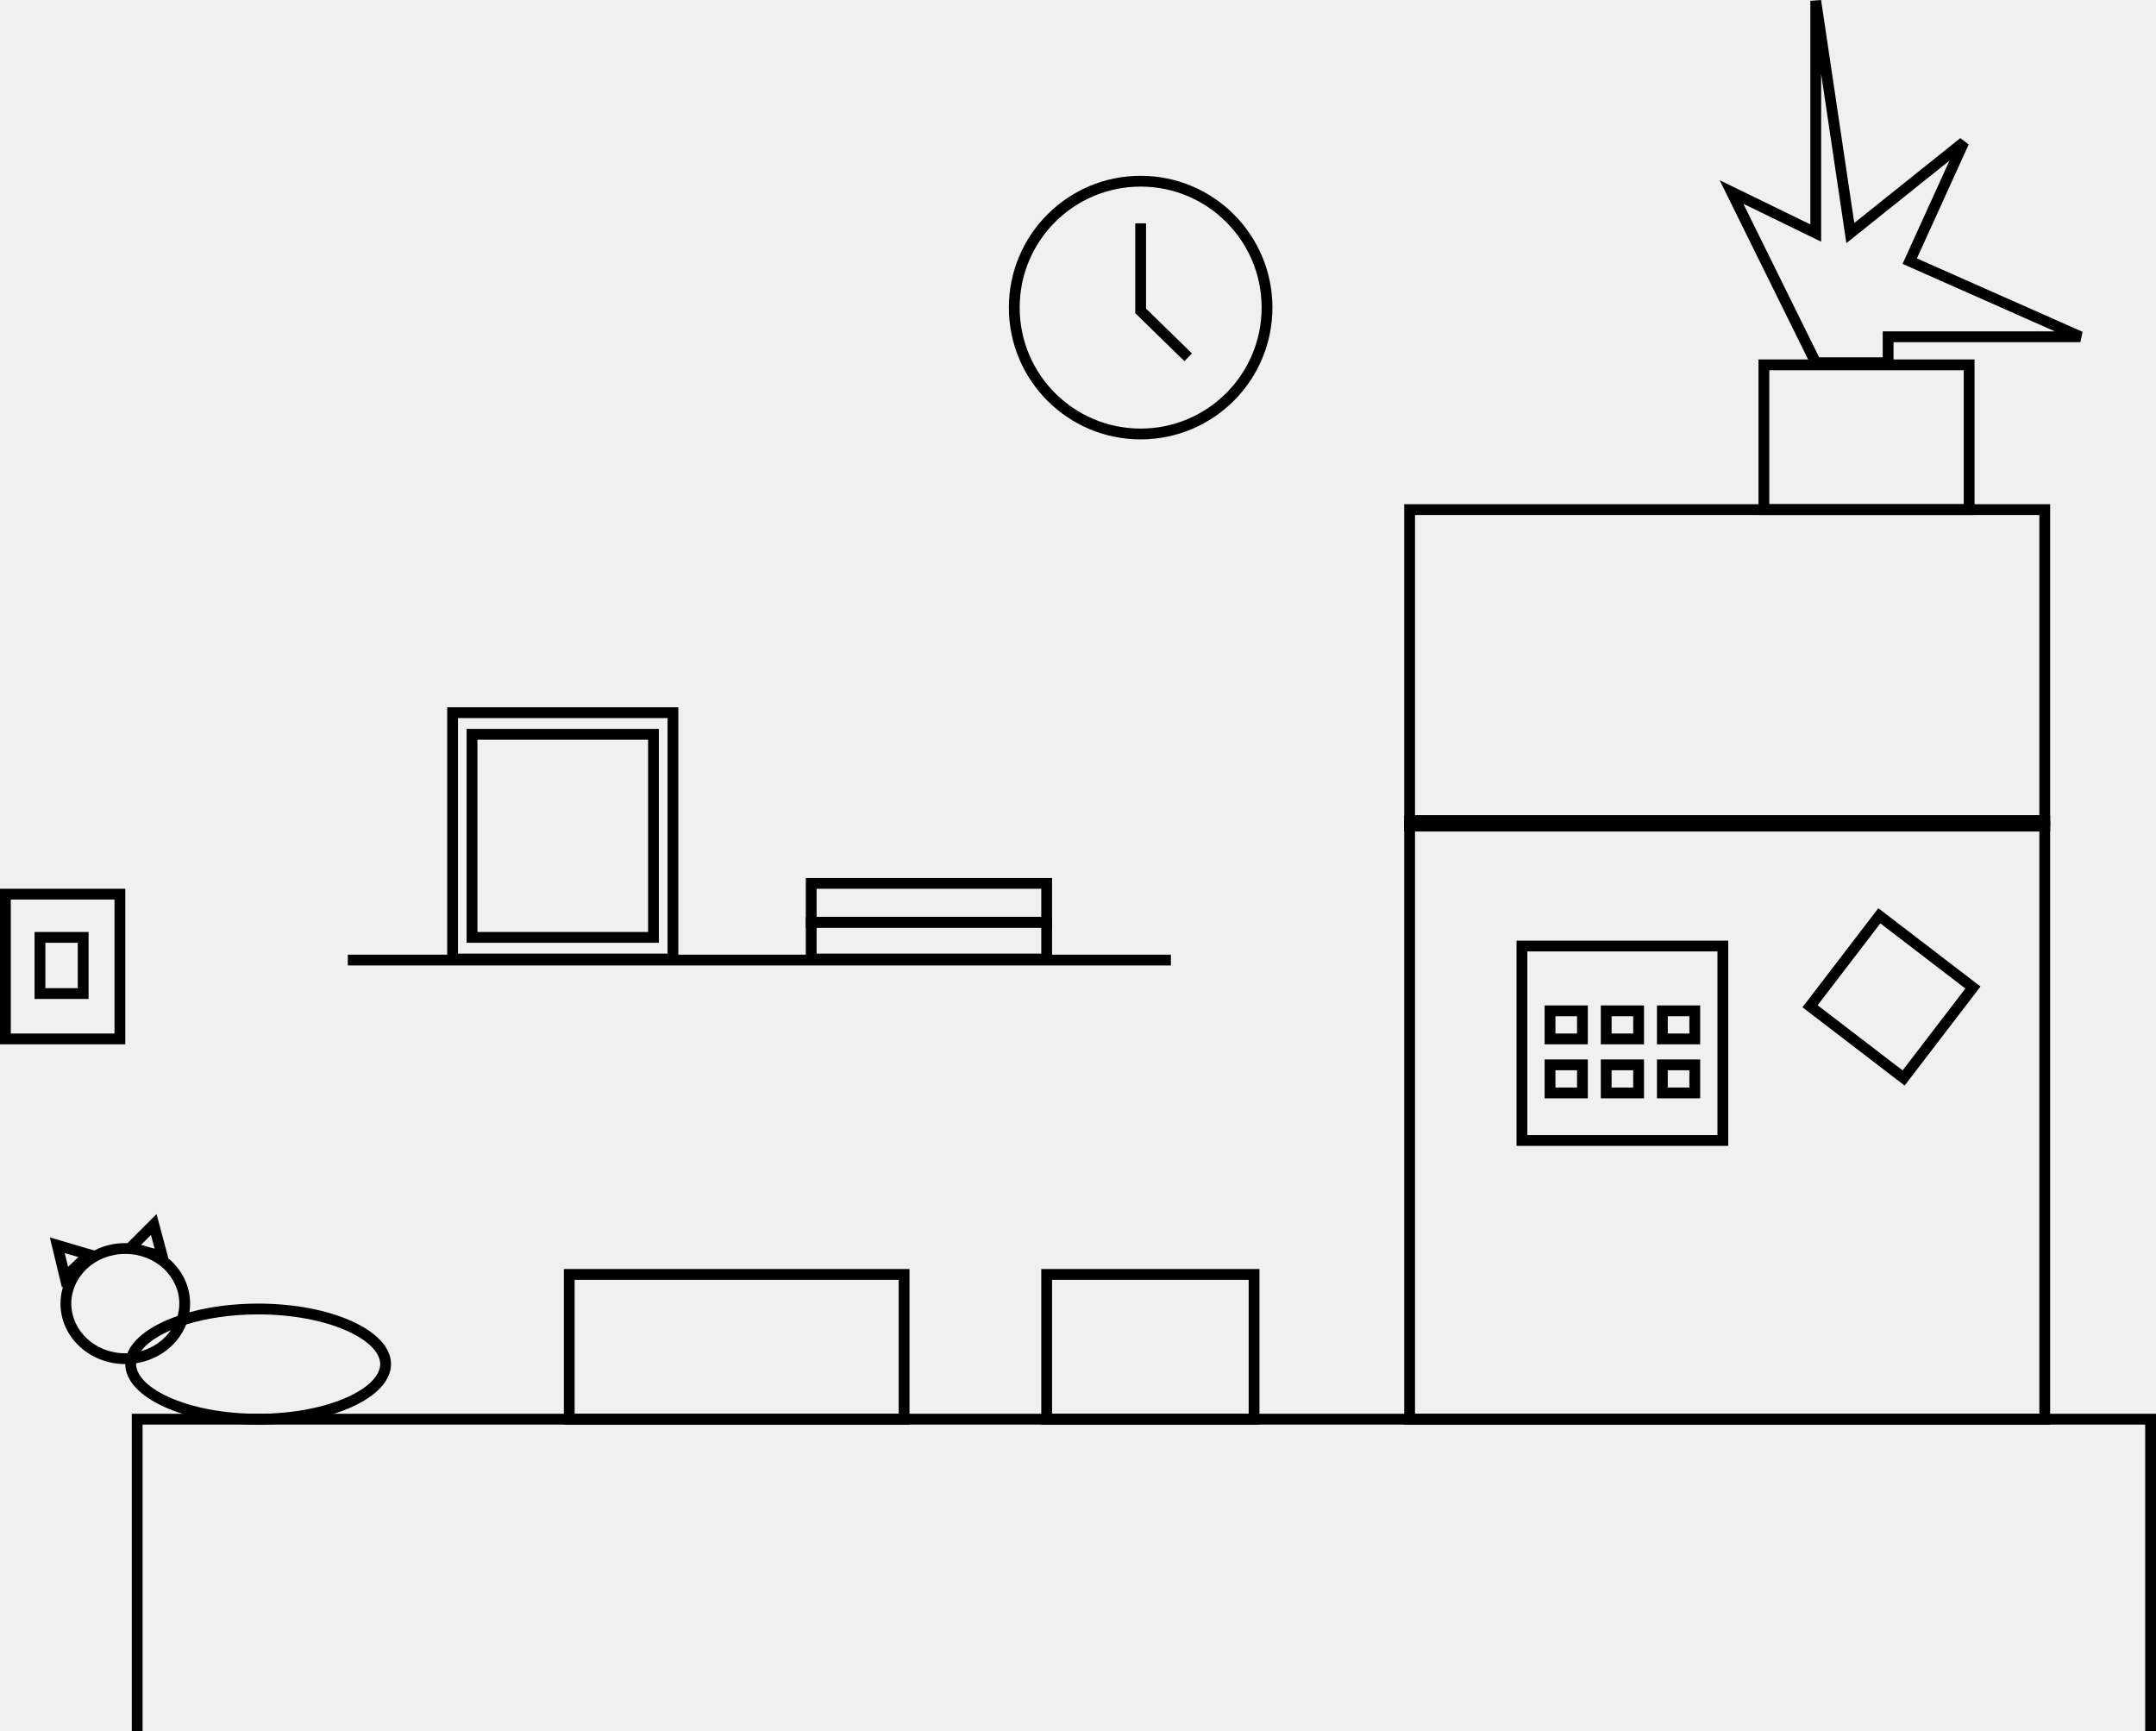
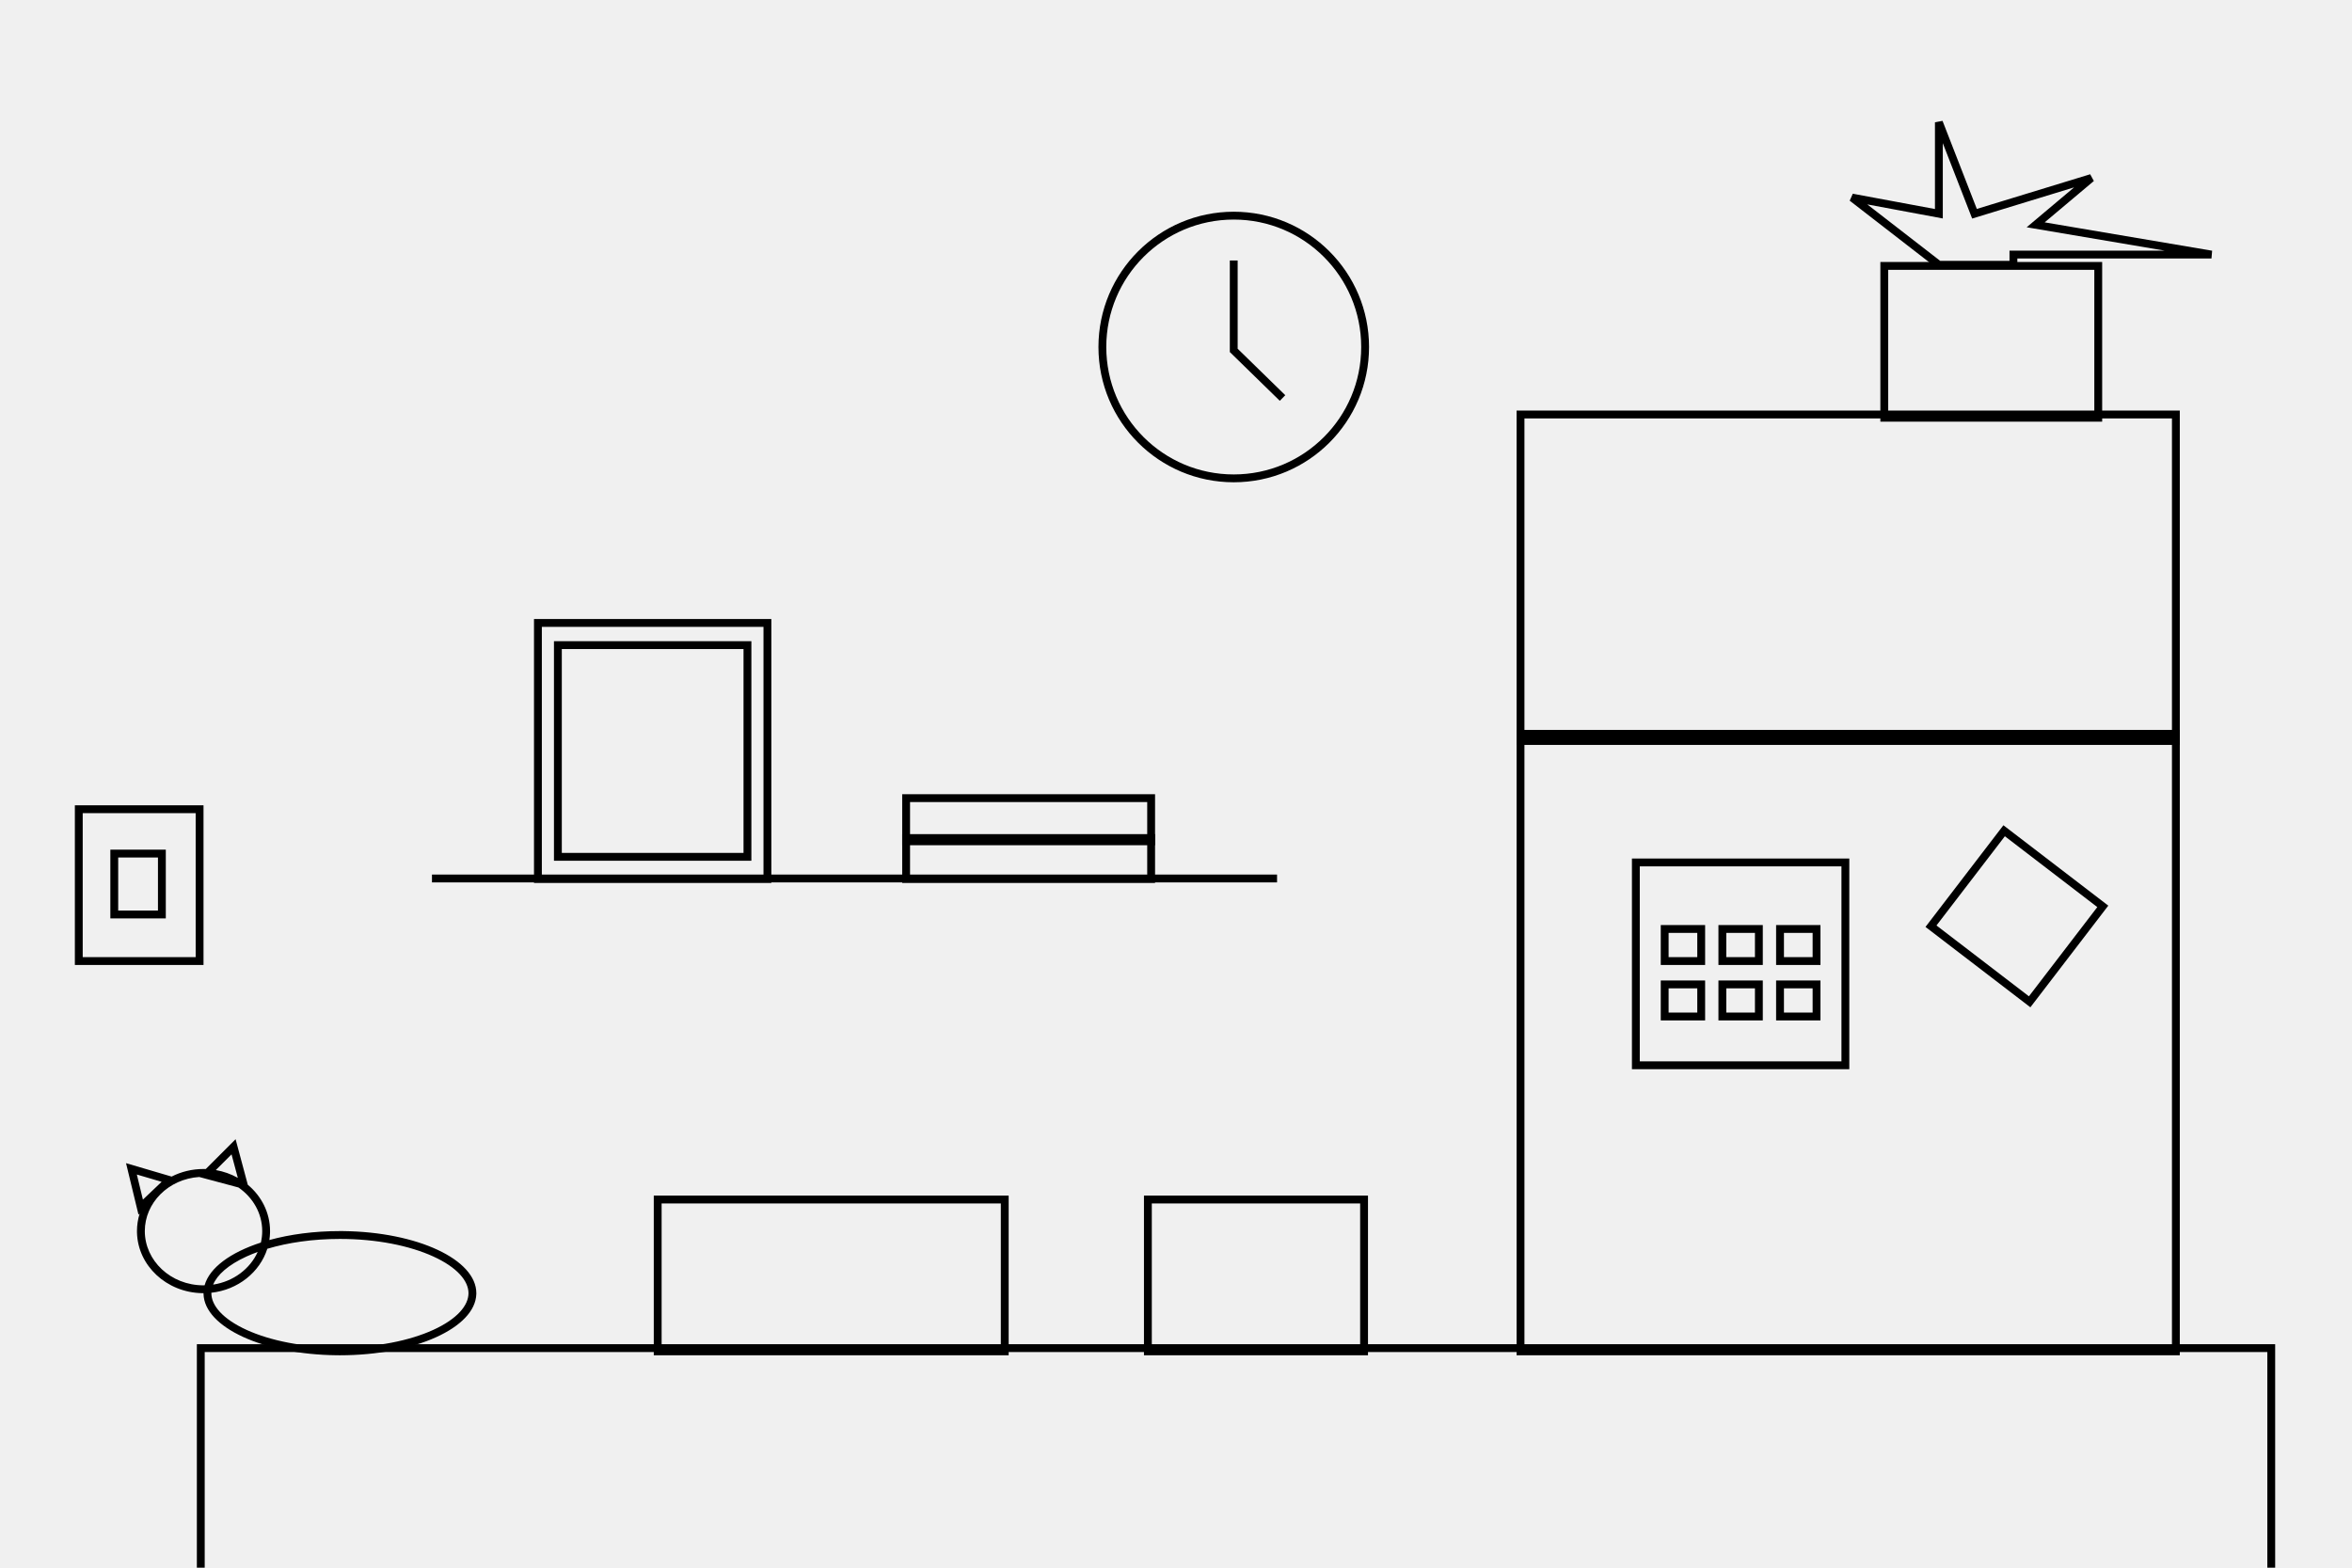
- <svg xmlns="http://www.w3.org/2000/svg" width="998" height="801" viewBox="0 0 998 801" fill="none">
-   <rect x="63.5" y="656.868" width="932" height="240" stroke="currentColor" stroke-width="5" />
-   <rect x="652.5" y="235.868" width="294" height="144" stroke="currentColor" stroke-width="5" />
-   <rect x="652.5" y="379.868" width="294" height="277" stroke="currentColor" stroke-width="5" />
-   <rect x="263.5" y="589.868" width="155" height="67" stroke="currentColor" stroke-width="5" />
-   <rect x="2.5" y="413.868" width="53" height="67" stroke="currentColor" stroke-width="5" />
-   <rect x="18.5" y="433.868" width="20" height="26" stroke="currentColor" stroke-width="5" />
-   <rect x="869.943" y="423.873" width="54.579" height="52.755" transform="rotate(37.465 869.943 423.873)" stroke="currentColor" stroke-width="5" />
-   <rect x="704.5" y="437.868" width="93" height="90" stroke="currentColor" stroke-width="5" />
-   <rect x="717.5" y="467.868" width="15" height="13" stroke="currentColor" stroke-width="5" />
-   <rect x="717.5" y="492.868" width="15" height="13" stroke="currentColor" stroke-width="5" />
-   <rect x="743.5" y="467.868" width="15" height="13" stroke="currentColor" stroke-width="5" />
-   <rect x="743.5" y="492.868" width="15" height="13" stroke="currentColor" stroke-width="5" />
-   <rect x="769.5" y="467.868" width="15" height="13" stroke="currentColor" stroke-width="5" />
-   <rect x="769.5" y="492.868" width="15" height="13" stroke="currentColor" stroke-width="5" />
-   <rect x="484.5" y="589.868" width="96" height="67" stroke="currentColor" stroke-width="5" />
-   <rect x="375.5" y="426.868" width="109" height="17" stroke="currentColor" stroke-width="5" />
-   <rect x="375.5" y="408.868" width="109" height="18" stroke="currentColor" stroke-width="5" />
-   <path d="M161 444.368H542" stroke="currentColor" stroke-width="5" />
-   <path d="M650 382.368L949 382.368" stroke="currentColor" stroke-width="5" />
-   <rect x="816.5" y="168.868" width="95" height="67" stroke="currentColor" stroke-width="5" />
-   <path d="M801.5 88.868L840.5 167.868H874V155.868H963L884 120.868L909 65.868L856.5 107.868L840.5 0.368V107.868L801.5 88.868Z" stroke="currentColor" stroke-width="5" />
-   <circle cx="528" cy="142.368" r="58.5" stroke="currentColor" stroke-width="5" />
-   <path d="M528 103.368V143.893L550 165.368" stroke="currentColor" stroke-width="5" />
-   <rect x="209.5" y="329.868" width="102" height="114" stroke="currentColor" stroke-width="5" />
-   <rect x="218.5" y="339.868" width="84" height="94" stroke="currentColor" stroke-width="5" />
-   <path d="M77.965 582.471C84.122 587.599 88 595.06 88 603.368C88 604.737 87.892 606.083 87.689 607.4C96.97 604.841 107.857 603.368 119.5 603.368C153.466 603.368 181 615.904 181 631.368C181 646.832 153.466 659.368 119.5 659.368C85.534 659.368 58 646.832 58 631.368C41.431 631.368 28 618.832 28 603.368C28 600.619 28.426 597.963 29.217 595.453L28.685 595.961L23.068 572.739L43.62 578.789C47.89 576.608 52.79 575.368 58 575.368C58.34 575.368 58.678 575.374 59.016 575.385L72.463 561.938L77.965 582.471ZM119.5 608.368C106.969 608.368 95.483 610.139 86.149 613.066C82.481 622.337 73.707 629.298 63.011 630.976C63.004 631.108 63 631.238 63 631.368C63 635.938 67.295 641.703 78.085 646.616C88.426 651.324 103.064 654.368 119.5 654.368C135.936 654.368 150.574 651.324 160.915 646.616C171.705 641.703 176 635.938 176 631.368C176 626.798 171.705 621.032 160.915 616.12C150.574 611.412 135.936 608.368 119.5 608.368ZM58 580.368C43.862 580.368 33 590.985 33 603.368C33 615.751 43.862 626.368 58 626.368C58.331 626.368 58.659 626.36 58.986 626.348C61.77 619.348 70.269 613.254 82.205 609.103C82.724 607.26 83 605.336 83 603.368C83 590.985 72.138 580.368 58 580.368ZM79.115 615.662C78.767 615.813 78.424 615.966 78.085 616.12C71.643 619.053 67.517 622.29 65.237 625.395C71.091 623.776 75.963 620.244 79.115 615.662ZM31.509 586.368L36.268 581.837L29.964 579.982L31.509 586.368ZM65.272 576.198C66.321 576.442 67.349 576.735 68.351 577.079L71.576 577.944L69.875 571.597L65.272 576.198Z" fill="currentColor" />
+ <svg xmlns="http://www.w3.org/2000/svg" width="1500" height="1000" viewBox="0 0 1500 1000" fill="none">
+   <g clip-path="url(#clip0_15_38)">
+     <rect x="128.048" y="859.93" width="1320.45" height="341.57" stroke="currentColor" stroke-width="5" />
+     <rect x="969.717" y="264.396" width="417.956" height="205.771" stroke="currentColor" stroke-width="5" />
+     <rect x="969.717" y="468.094" width="417.956" height="393.909" stroke="currentColor" stroke-width="5" />
+     <rect x="419.449" y="765.154" width="221.331" height="96.849" stroke="currentColor" stroke-width="5" />
+     <rect x="50.246" y="516.19" width="77.045" height="96.849" stroke="currentColor" stroke-width="5" />
+     <rect x="72.879" y="544.481" width="30.364" height="38.852" stroke="currentColor" stroke-width="5" />
+     <rect x="1278.15" y="529.925" width="79.279" height="76.699" transform="rotate(37.465 1278.15 529.925)" stroke="currentColor" stroke-width="5" />
+     <rect x="1043.27" y="550.139" width="133.628" height="129.384" stroke="currentColor" stroke-width="5" />
+     <rect x="1061.66" y="592.576" width="23.291" height="20.462" stroke="currentColor" stroke-width="5" />
+     <rect x="1061.66" y="627.94" width="23.291" height="20.462" stroke="currentColor" stroke-width="5" />
+     <rect x="1098.44" y="592.576" width="23.291" height="20.462" stroke="currentColor" stroke-width="5" />
+     <rect x="1098.44" y="627.94" width="23.291" height="20.462" stroke="currentColor" stroke-width="5" />
+     <rect x="1135.22" y="592.576" width="23.291" height="20.462" stroke="currentColor" stroke-width="5" />
+     <rect x="1135.22" y="627.94" width="23.291" height="20.462" stroke="currentColor" stroke-width="5" />
+     <rect x="732.069" y="765.154" width="137.872" height="96.849" stroke="currentColor" stroke-width="5" />
+     <rect x="577.881" y="534.579" width="156.261" height="26.12" stroke="currentColor" stroke-width="5" />
+     <rect x="577.881" y="509.117" width="156.261" height="27.535" stroke="currentColor" stroke-width="5" />
+     <path d="M275.492 560.37H814.443" stroke="currentColor" stroke-width="5" />
+     <path d="M967.217 472.667L1390.17 472.667" stroke="currentColor" stroke-width="5" />
+     <rect x="1201.71" y="169.62" width="136.457" height="96.849" stroke="currentColor" stroke-width="5" />
+     <path d="M1181.18 126.031L1236.53 168.907H1284.07V162.394H1410.38L1298.26 143.399L1333.75 113.549L1259.24 136.343L1236.53 78V136.343L1181.18 126.031Z" stroke="currentColor" stroke-width="5" />
+     <circle cx="786.824" cy="221.347" r="83.789" stroke="currentColor" stroke-width="5" />
+     <path d="M786.824 166.179V223.505L817.944 253.883" stroke="currentColor" stroke-width="5" />
+     <rect x="343.062" y="397.365" width="146.359" height="163.334" stroke="currentColor" stroke-width="5" />
+     <rect x="355.793" y="411.511" width="120.897" height="135.042" stroke="currentColor" stroke-width="5" />
+     <path d="M158.033 755.725C166.743 762.978 172.228 773.535 172.228 785.287L172.214 786.309C172.171 787.894 172.025 789.457 171.788 790.991C184.918 787.371 200.318 785.287 216.787 785.287L219.032 785.3C266.041 785.842 303.783 803.362 303.783 824.896L303.777 825.407C303.174 847.046 264.458 864.503 216.787 864.503L214.542 864.49C167.907 863.952 130.391 846.705 129.798 825.407L129.791 824.895L128.696 824.882C106.128 824.348 87.939 807.371 87.367 786.309L87.354 785.287C87.354 781.398 87.957 777.641 89.076 774.09L88.323 774.809L80.378 741.961L109.448 750.52C115.489 747.434 122.42 745.679 129.791 745.679L130.886 745.691C131 745.694 131.115 745.7 131.229 745.703L150.251 726.682L158.033 755.725ZM216.787 790.287C199.547 790.287 183.637 792.632 170.478 796.572C165.729 811.508 151.801 822.755 134.794 824.619C134.792 824.711 134.791 824.804 134.791 824.896C134.792 832.671 141.941 841.339 157.344 848.352C172.299 855.16 193.311 859.503 216.787 859.503C240.264 859.503 261.275 855.16 276.231 848.352C291.634 841.339 298.783 832.671 298.783 824.896C298.783 817.12 291.635 808.452 276.231 801.438C261.275 794.63 240.264 790.287 216.787 790.287ZM127.071 750.77C107.384 752.065 92.354 767.313 92.354 785.287C92.354 804.081 108.785 819.894 129.791 819.895C130.022 819.895 130.252 819.891 130.481 819.887C133.596 808.648 147.054 798.876 166.377 792.61C166.933 790.242 167.228 787.791 167.228 785.287C167.228 774.021 161.322 763.828 152.068 757.468L127.071 750.77ZM164.344 798.595C161.887 799.485 159.549 800.434 157.344 801.438C145.476 806.842 138.508 813.228 135.935 819.432C148.932 817.46 159.49 809.337 164.344 798.595ZM91.147 765.216L103.078 753.855L87.274 749.202L91.147 765.216ZM137.645 746.358C142.697 747.241 147.434 748.958 151.685 751.353L147.663 736.34L137.645 746.358Z" fill="currentColor" />
+   </g>
+   <defs>
+     <clipPath id="clip0_15_38">
+       <rect width="1500" height="1000" fill="white" />
+     </clipPath>
+   </defs>
</svg>
